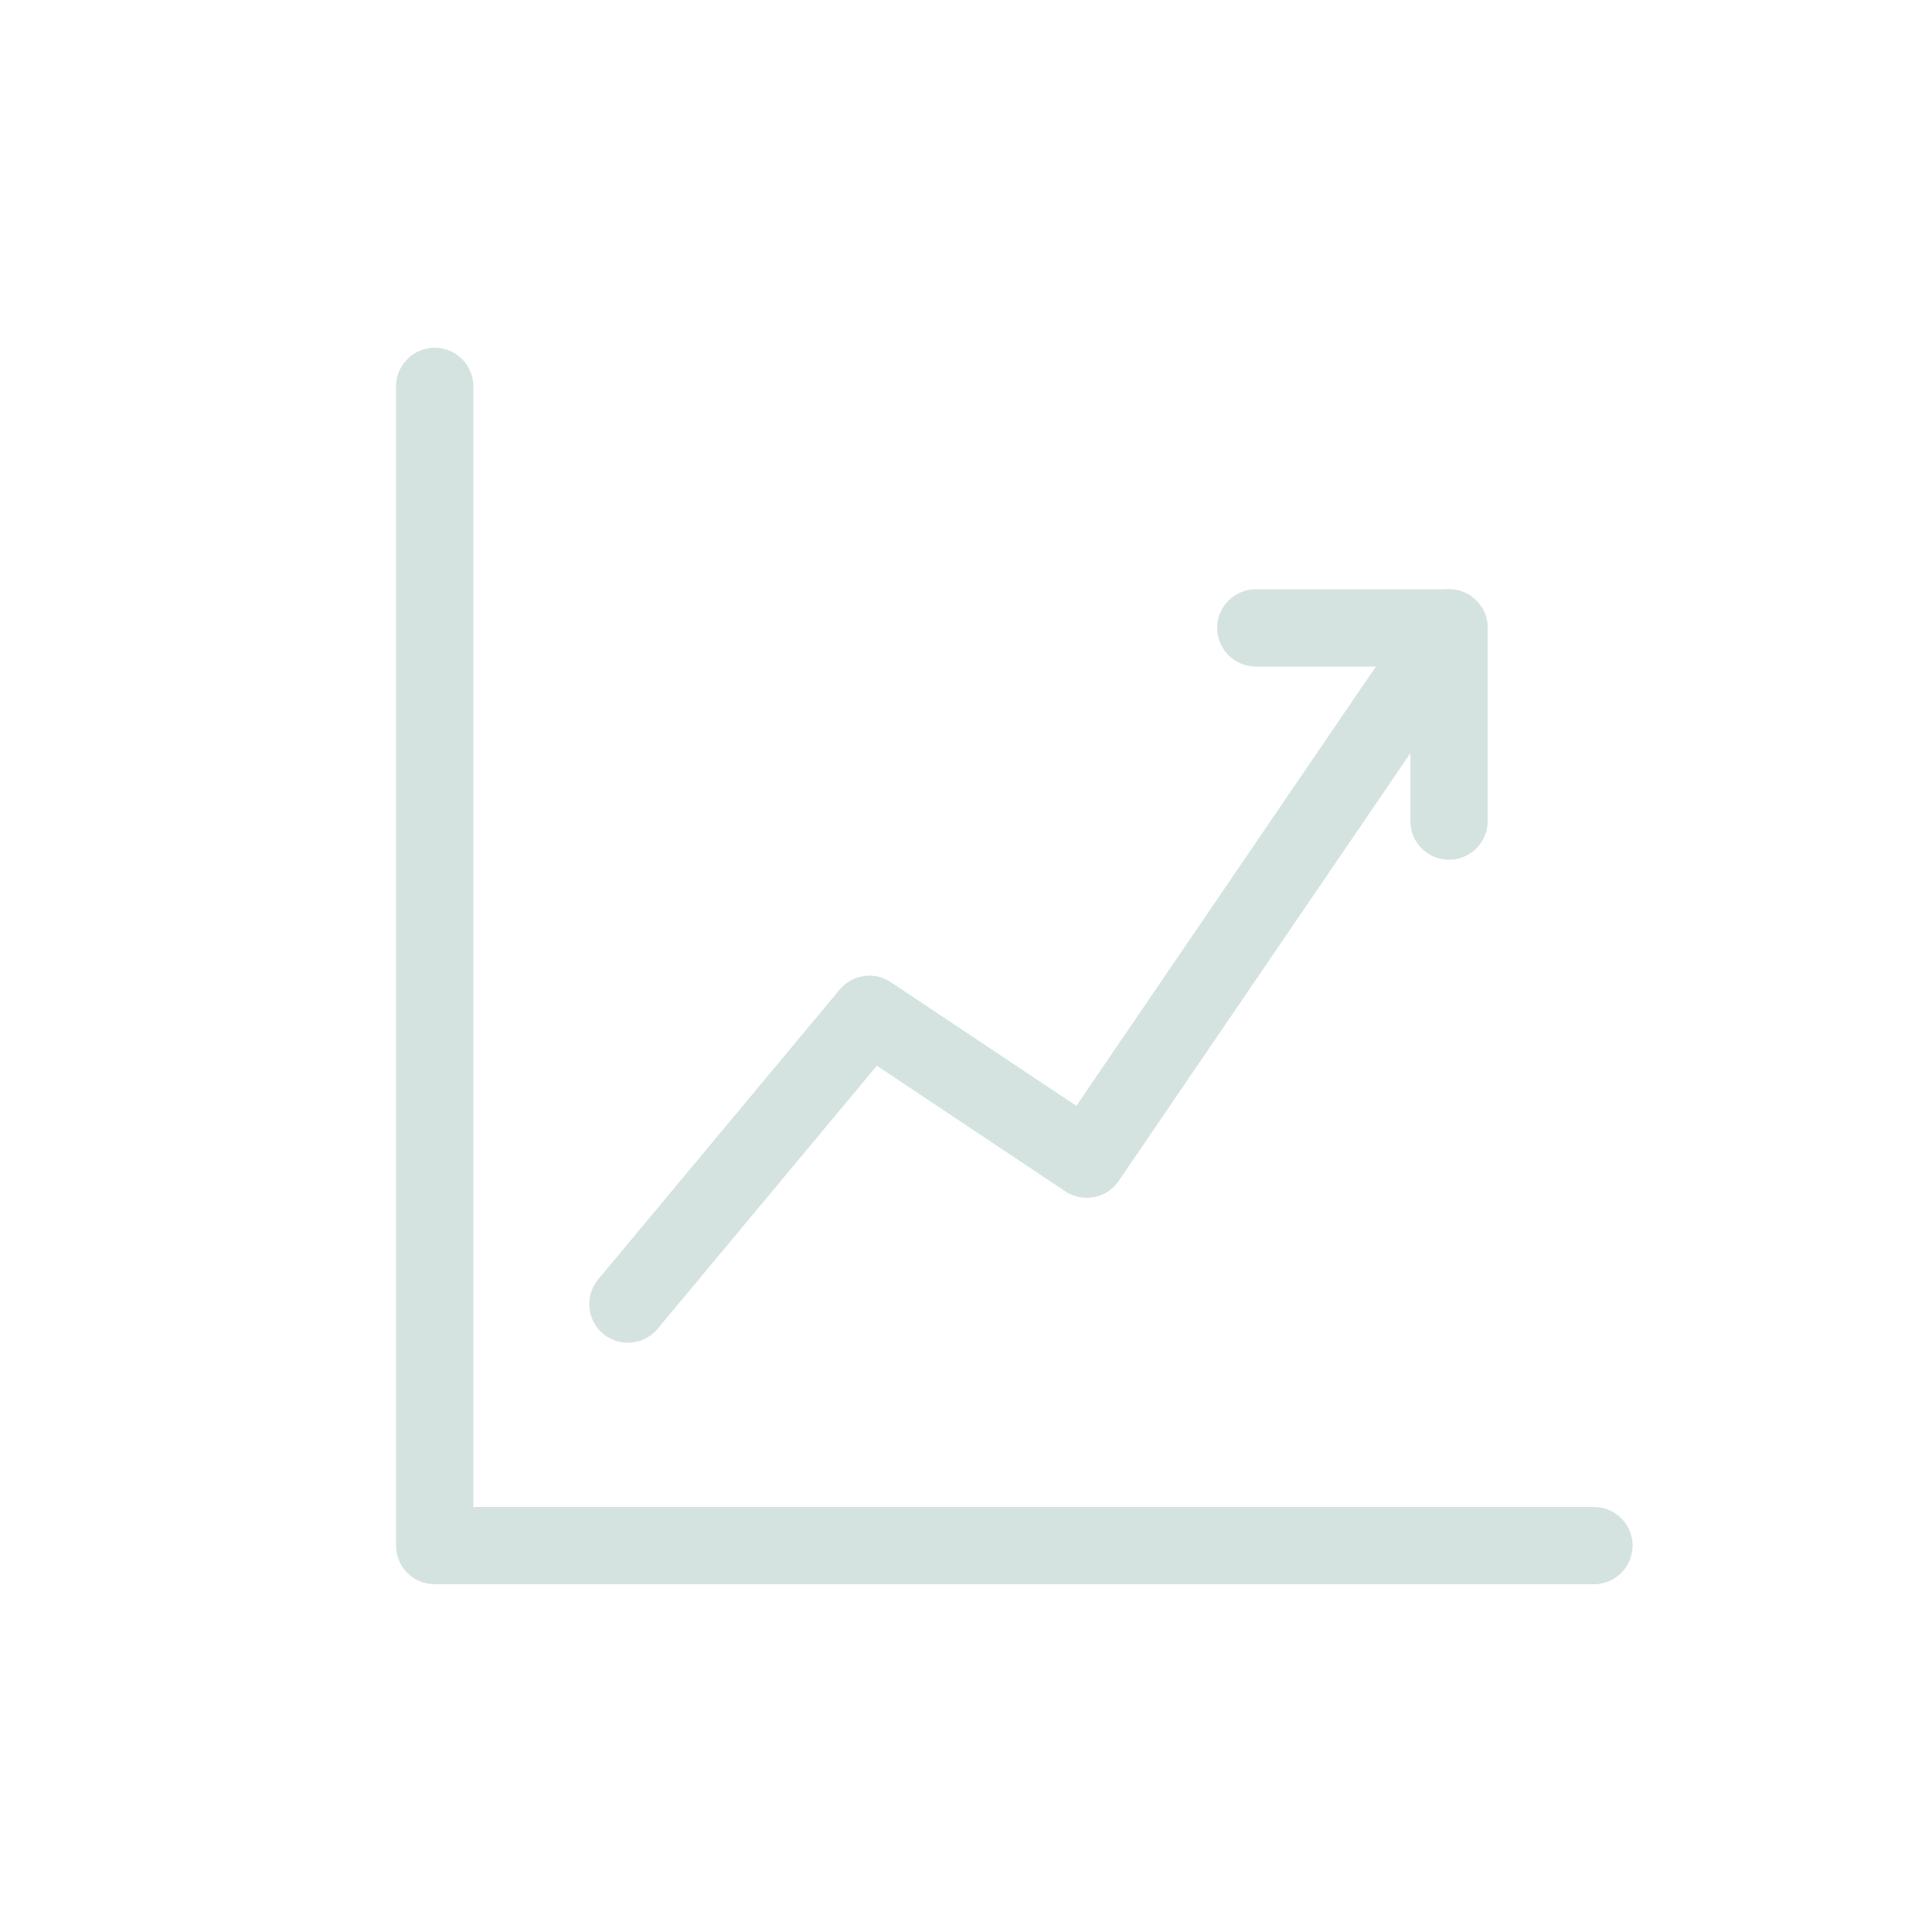
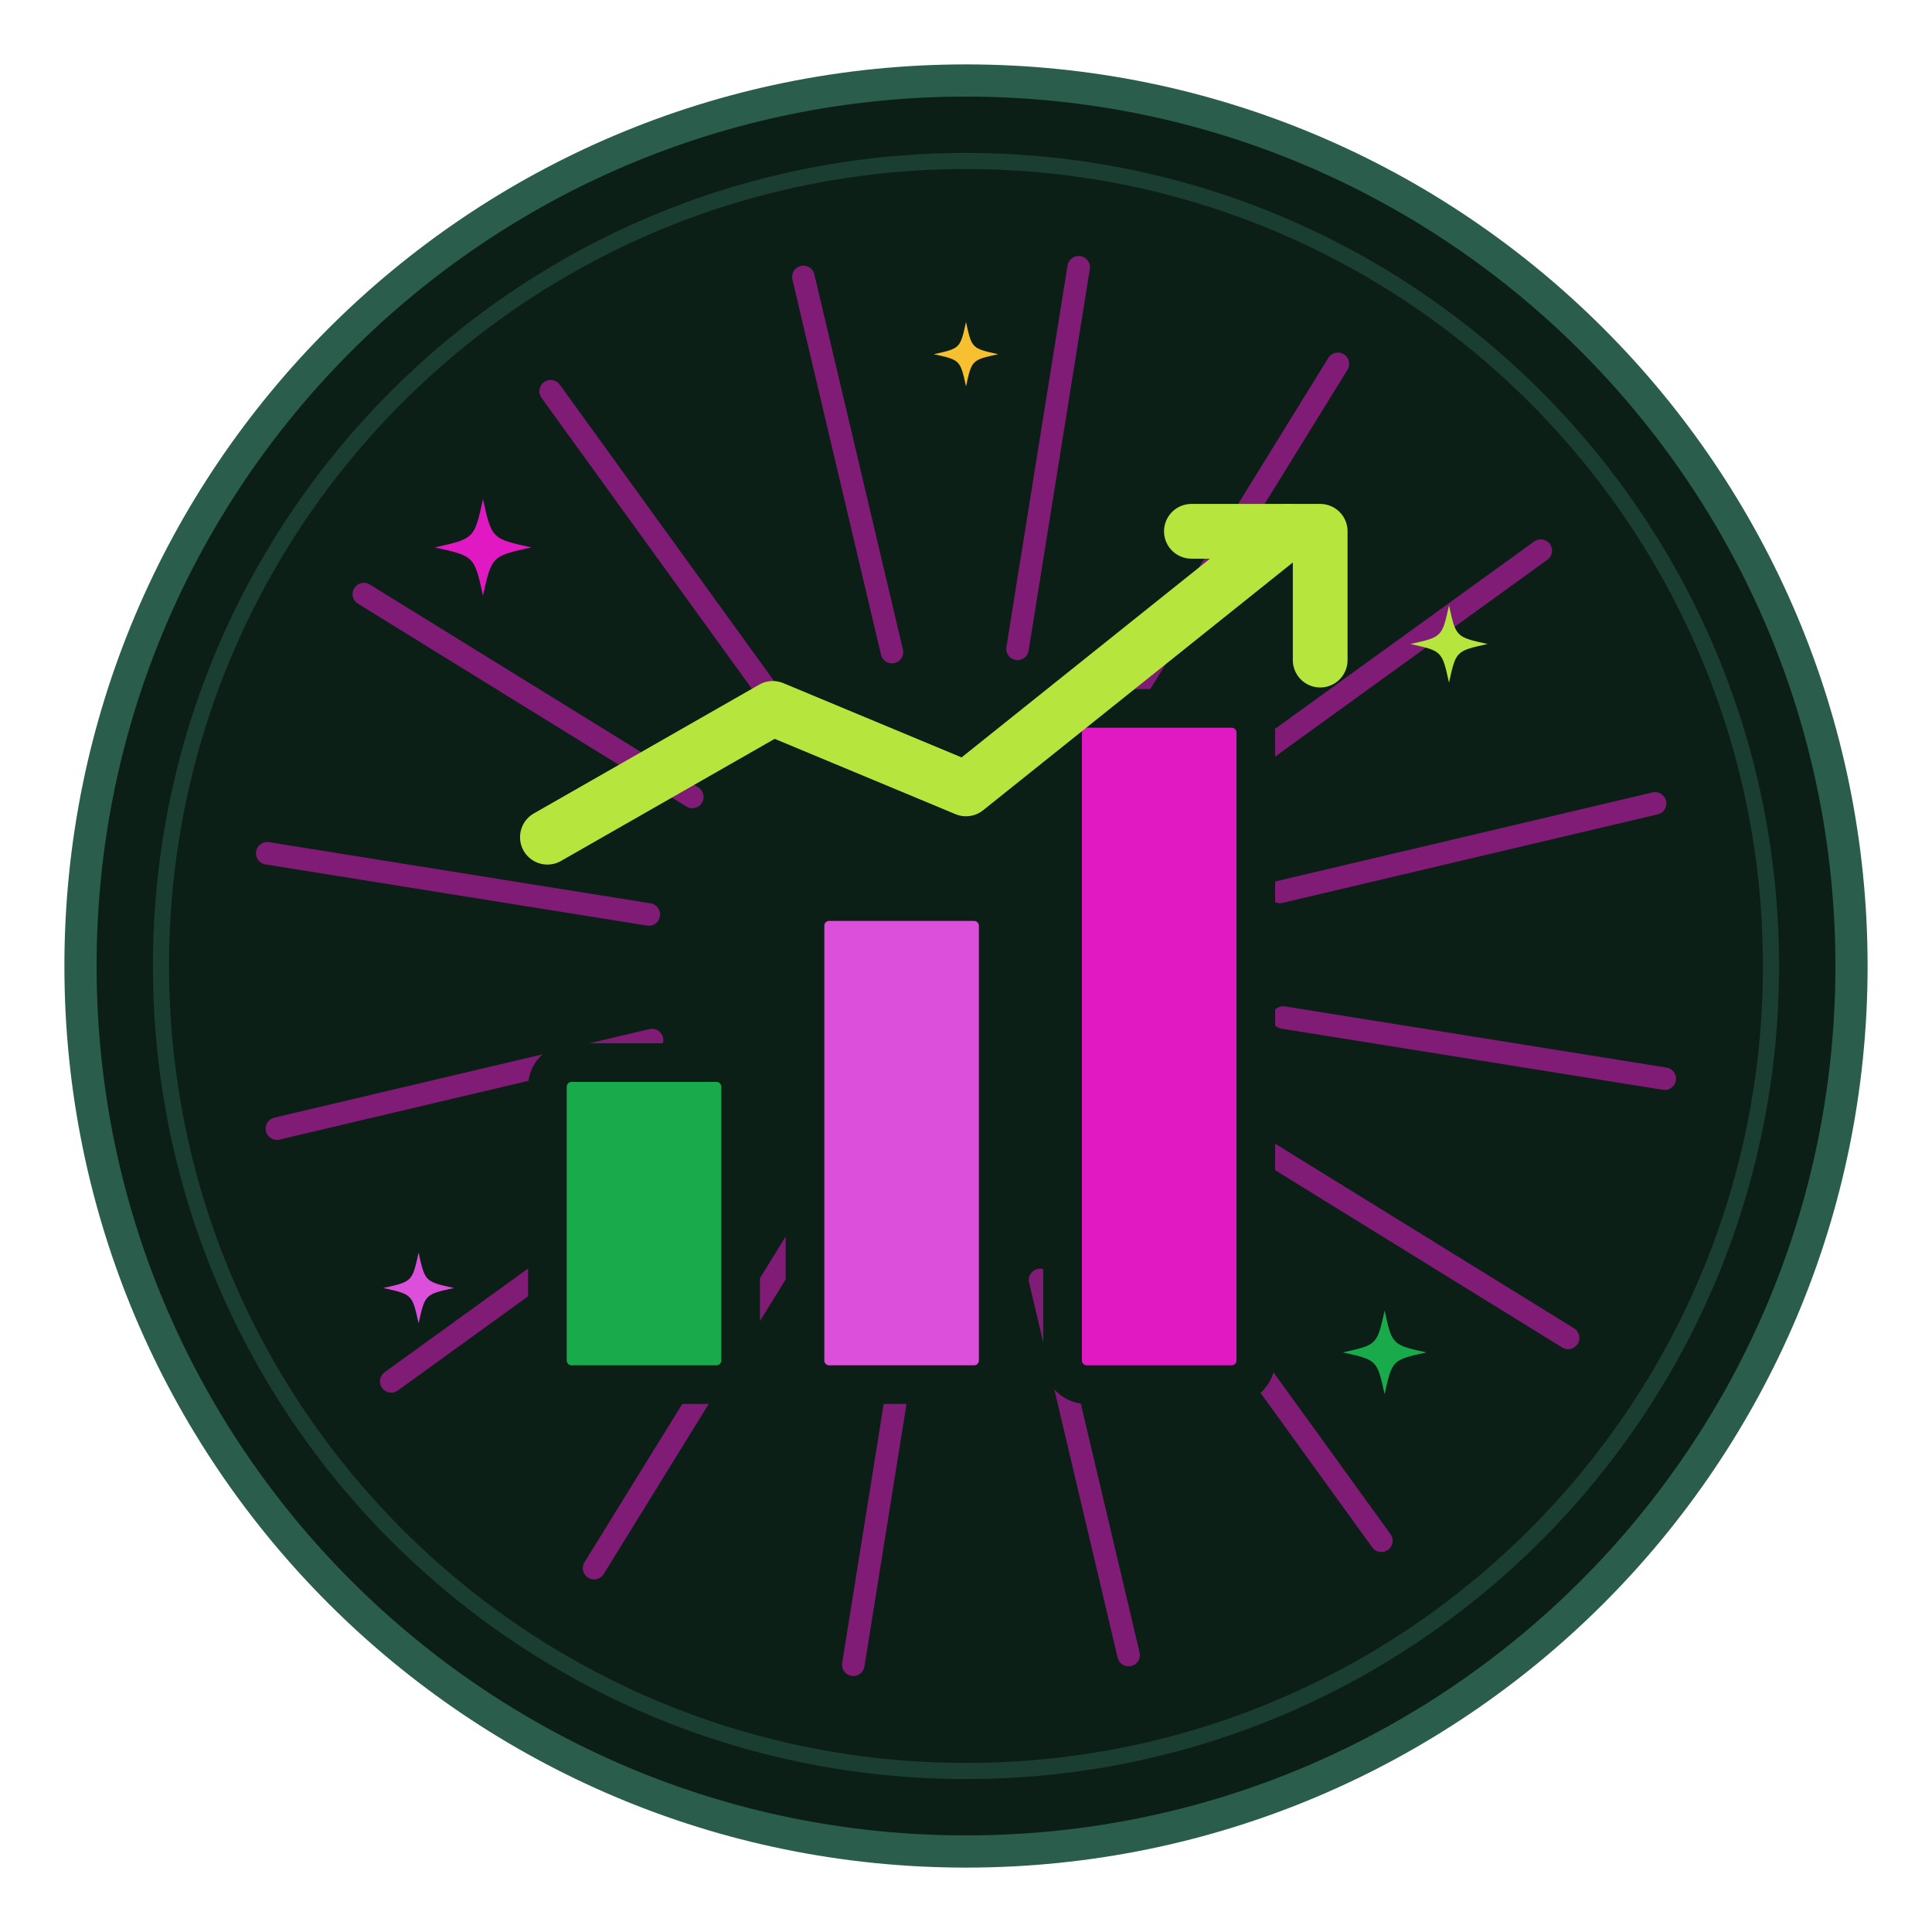
- <svg xmlns="http://www.w3.org/2000/svg" width="80" height="80" viewBox="0 0 80 80" fill="none" stroke="#D4E3DF" stroke-width="3.2" stroke-linecap="round" stroke-linejoin="round">
-   <path d="M18 16 v48 h48" />
-   <path d="M26 54 l10 -12 9 6 15 -22" />
-   <path d="M60 26 h-8 M60 26 v8" />
+ <svg xmlns="http://www.w3.org/2000/svg" width="120" height="120" viewBox="0 0 120 120" fill="none">
+   <circle cx="60" cy="60" r="55" fill="#0B1F17" />
+   <circle cx="60" cy="60" r="55" fill="none" stroke="#2A5D4B" stroke-width="2" />
+   <circle cx="60" cy="60" r="50" fill="none" stroke="#2A5D4B" stroke-width="1" opacity="0.5" />
+   <g>
+     <line x1="79.7" y1="63.2" x2="103.4" y2="67.0" stroke="#E019C3" stroke-width="1.4" stroke-linecap="round" opacity="0.55" />
+     <line x1="77.0" y1="70.5" x2="97.4" y2="83.1" stroke="#E019C3" stroke-width="1.4" stroke-linecap="round" opacity="0.55" />
+     <line x1="71.7" y1="76.2" x2="85.8" y2="95.7" stroke="#E019C3" stroke-width="1.4" stroke-linecap="round" opacity="0.55" />
+     <line x1="64.6" y1="79.5" x2="70.1" y2="102.8" stroke="#E019C3" stroke-width="1.4" stroke-linecap="round" opacity="0.55" />
+     <line x1="56.8" y1="79.7" x2="53.0" y2="103.4" stroke="#E019C3" stroke-width="1.4" stroke-linecap="round" opacity="0.55" />
+     <line x1="49.5" y1="77.0" x2="36.9" y2="97.4" stroke="#E019C3" stroke-width="1.4" stroke-linecap="round" opacity="0.55" />
+     <line x1="43.8" y1="71.7" x2="24.3" y2="85.8" stroke="#E019C3" stroke-width="1.4" stroke-linecap="round" opacity="0.55" />
+     <line x1="40.5" y1="64.6" x2="17.2" y2="70.1" stroke="#E019C3" stroke-width="1.4" stroke-linecap="round" opacity="0.55" />
+     <line x1="40.3" y1="56.8" x2="16.6" y2="53.0" stroke="#E019C3" stroke-width="1.4" stroke-linecap="round" opacity="0.55" />
+     <line x1="43.0" y1="49.5" x2="22.6" y2="36.9" stroke="#E019C3" stroke-width="1.4" stroke-linecap="round" opacity="0.55" />
+     <line x1="48.3" y1="43.8" x2="34.2" y2="24.3" stroke="#E019C3" stroke-width="1.4" stroke-linecap="round" opacity="0.55" />
+     <line x1="55.4" y1="40.5" x2="49.9" y2="17.2" stroke="#E019C3" stroke-width="1.4" stroke-linecap="round" opacity="0.55" />
+     <line x1="63.2" y1="40.3" x2="67.0" y2="16.6" stroke="#E019C3" stroke-width="1.4" stroke-linecap="round" opacity="0.55" />
+     <line x1="70.5" y1="43.0" x2="83.1" y2="22.6" stroke="#E019C3" stroke-width="1.4" stroke-linecap="round" opacity="0.55" />
+     <line x1="76.2" y1="48.3" x2="95.7" y2="34.2" stroke="#E019C3" stroke-width="1.4" stroke-linecap="round" opacity="0.55" />
+     <line x1="79.5" y1="55.4" x2="102.8" y2="49.9" stroke="#E019C3" stroke-width="1.4" stroke-linecap="round" opacity="0.55" />
+   </g>
+   <g stroke="#0B1F17" stroke-width="2.4" stroke-linejoin="round" stroke-linecap="round">
+     <rect x="34" y="66" width="12" height="20" rx="1.5" fill="#19AA4B" />
+     <rect x="50" y="56" width="12" height="30" rx="1.5" fill="#DB4FDB" />
+     <rect x="66" y="44" width="12" height="42" rx="1.5" fill="#E019C3" />
+     <path d="M34 52 l14 -8 12 5 20 -16" stroke="#B6E63E" stroke-width="3.4" fill="none" />
+     <path d="M74 33 h8 v8" stroke="#B6E63E" stroke-width="3.4" fill="none" />
+   </g>
+   <path d="M30 31 C 30.54 33.46 30.54 33.46 33 34 C 30.54 34.54 30.54 34.54 30 37 C 29.46 34.54 29.46 34.54 27 34 C 29.46 33.46 29.46 33.46 30 31 Z" fill="#E019C3" />
+   <path d="M90 37.6 C 90.432 39.568 90.432 39.568 92.4 40 C 90.432 40.432 90.432 40.432 90 42.4 C 89.568 40.432 89.568 40.432 87.6 40 C 89.568 39.568 89.568 39.568 90 37.6 Z" fill="#B6E63E" />
+   <path d="M86 81.4 C 86.468 83.532 86.468 83.532 88.6 84 C 86.468 84.468 86.468 84.468 86 86.6 C 85.532 84.468 85.532 84.468 83.4 84 C 85.532 83.532 85.532 83.532 86 81.4 Z" fill="#19AA4B" />
+   <path d="M26 77.8 C 26.396 79.604 26.396 79.604 28.2 80 C 26.396 80.396 26.396 80.396 26 82.2 C 25.604 80.396 25.604 80.396 23.8 80 C 25.604 79.604 25.604 79.604 26 77.8 Z" fill="#DB4FDB" />
+   <path d="M60 20 C 60.36 21.64 60.36 21.64 62 22 C 60.36 22.36 60.36 22.36 60 24 C 59.64 22.36 59.64 22.36 58 22 C 59.64 21.64 59.64 21.64 60 20 Z" fill="#F6C031" />
</svg>
